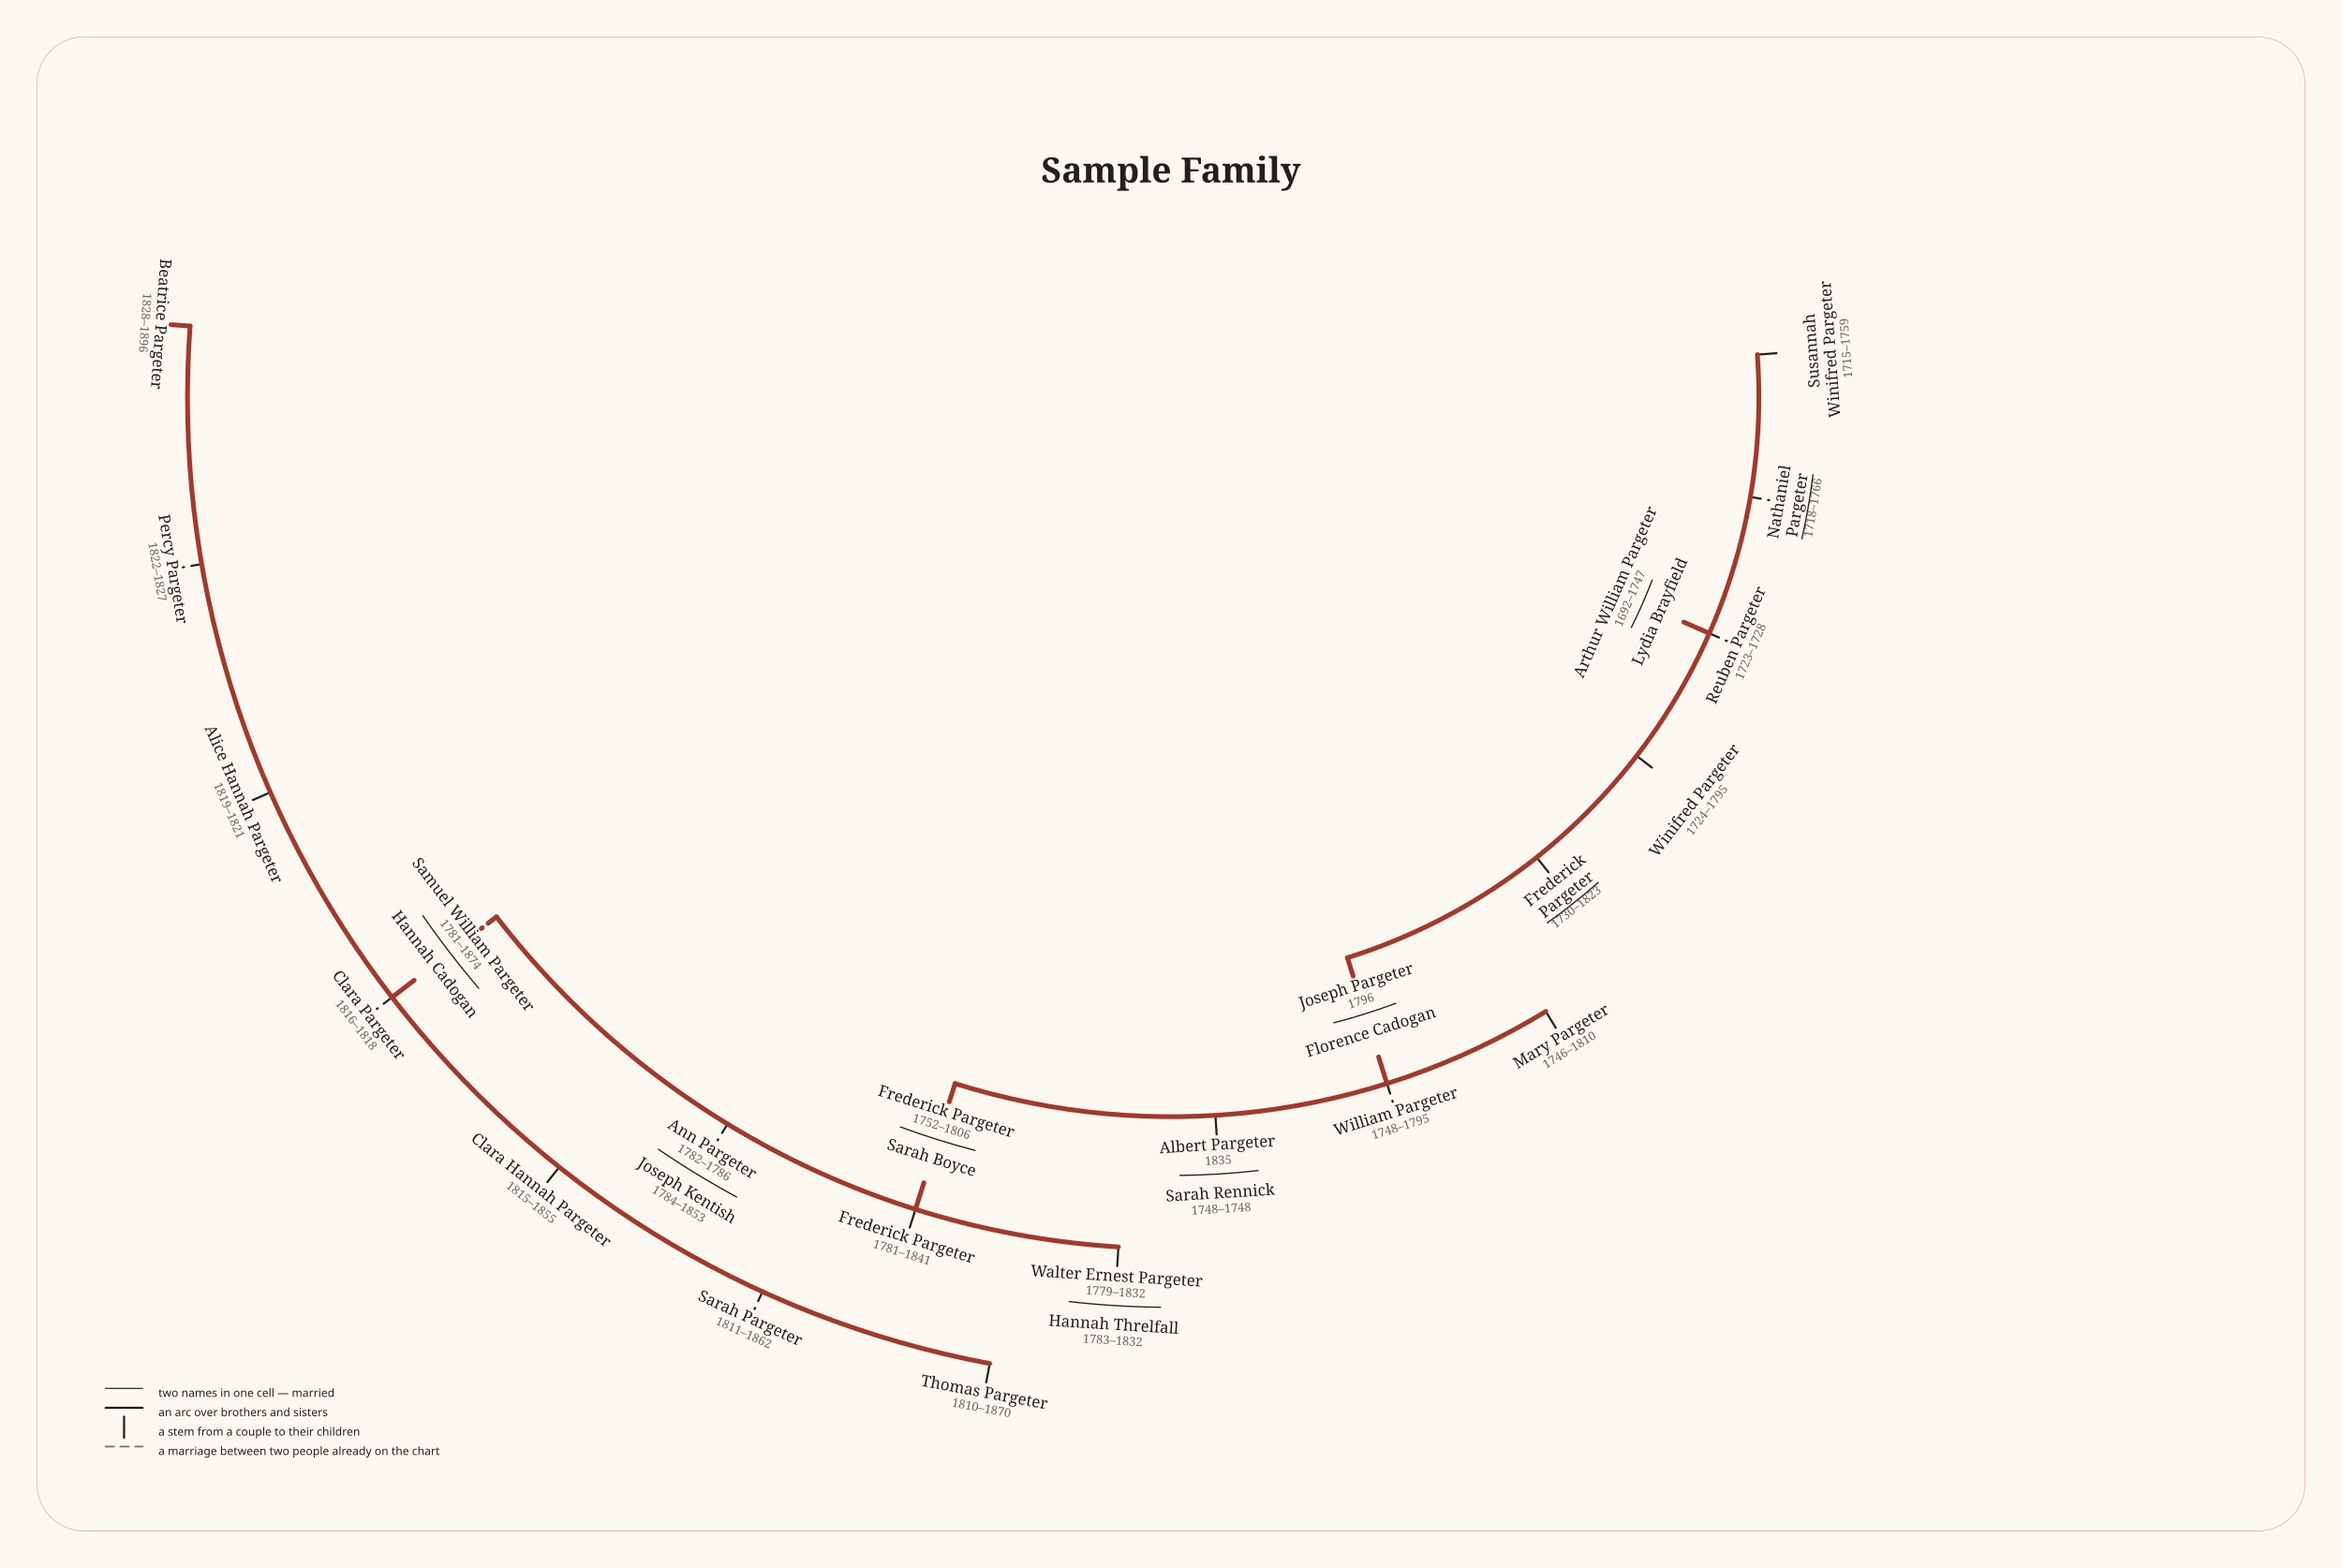
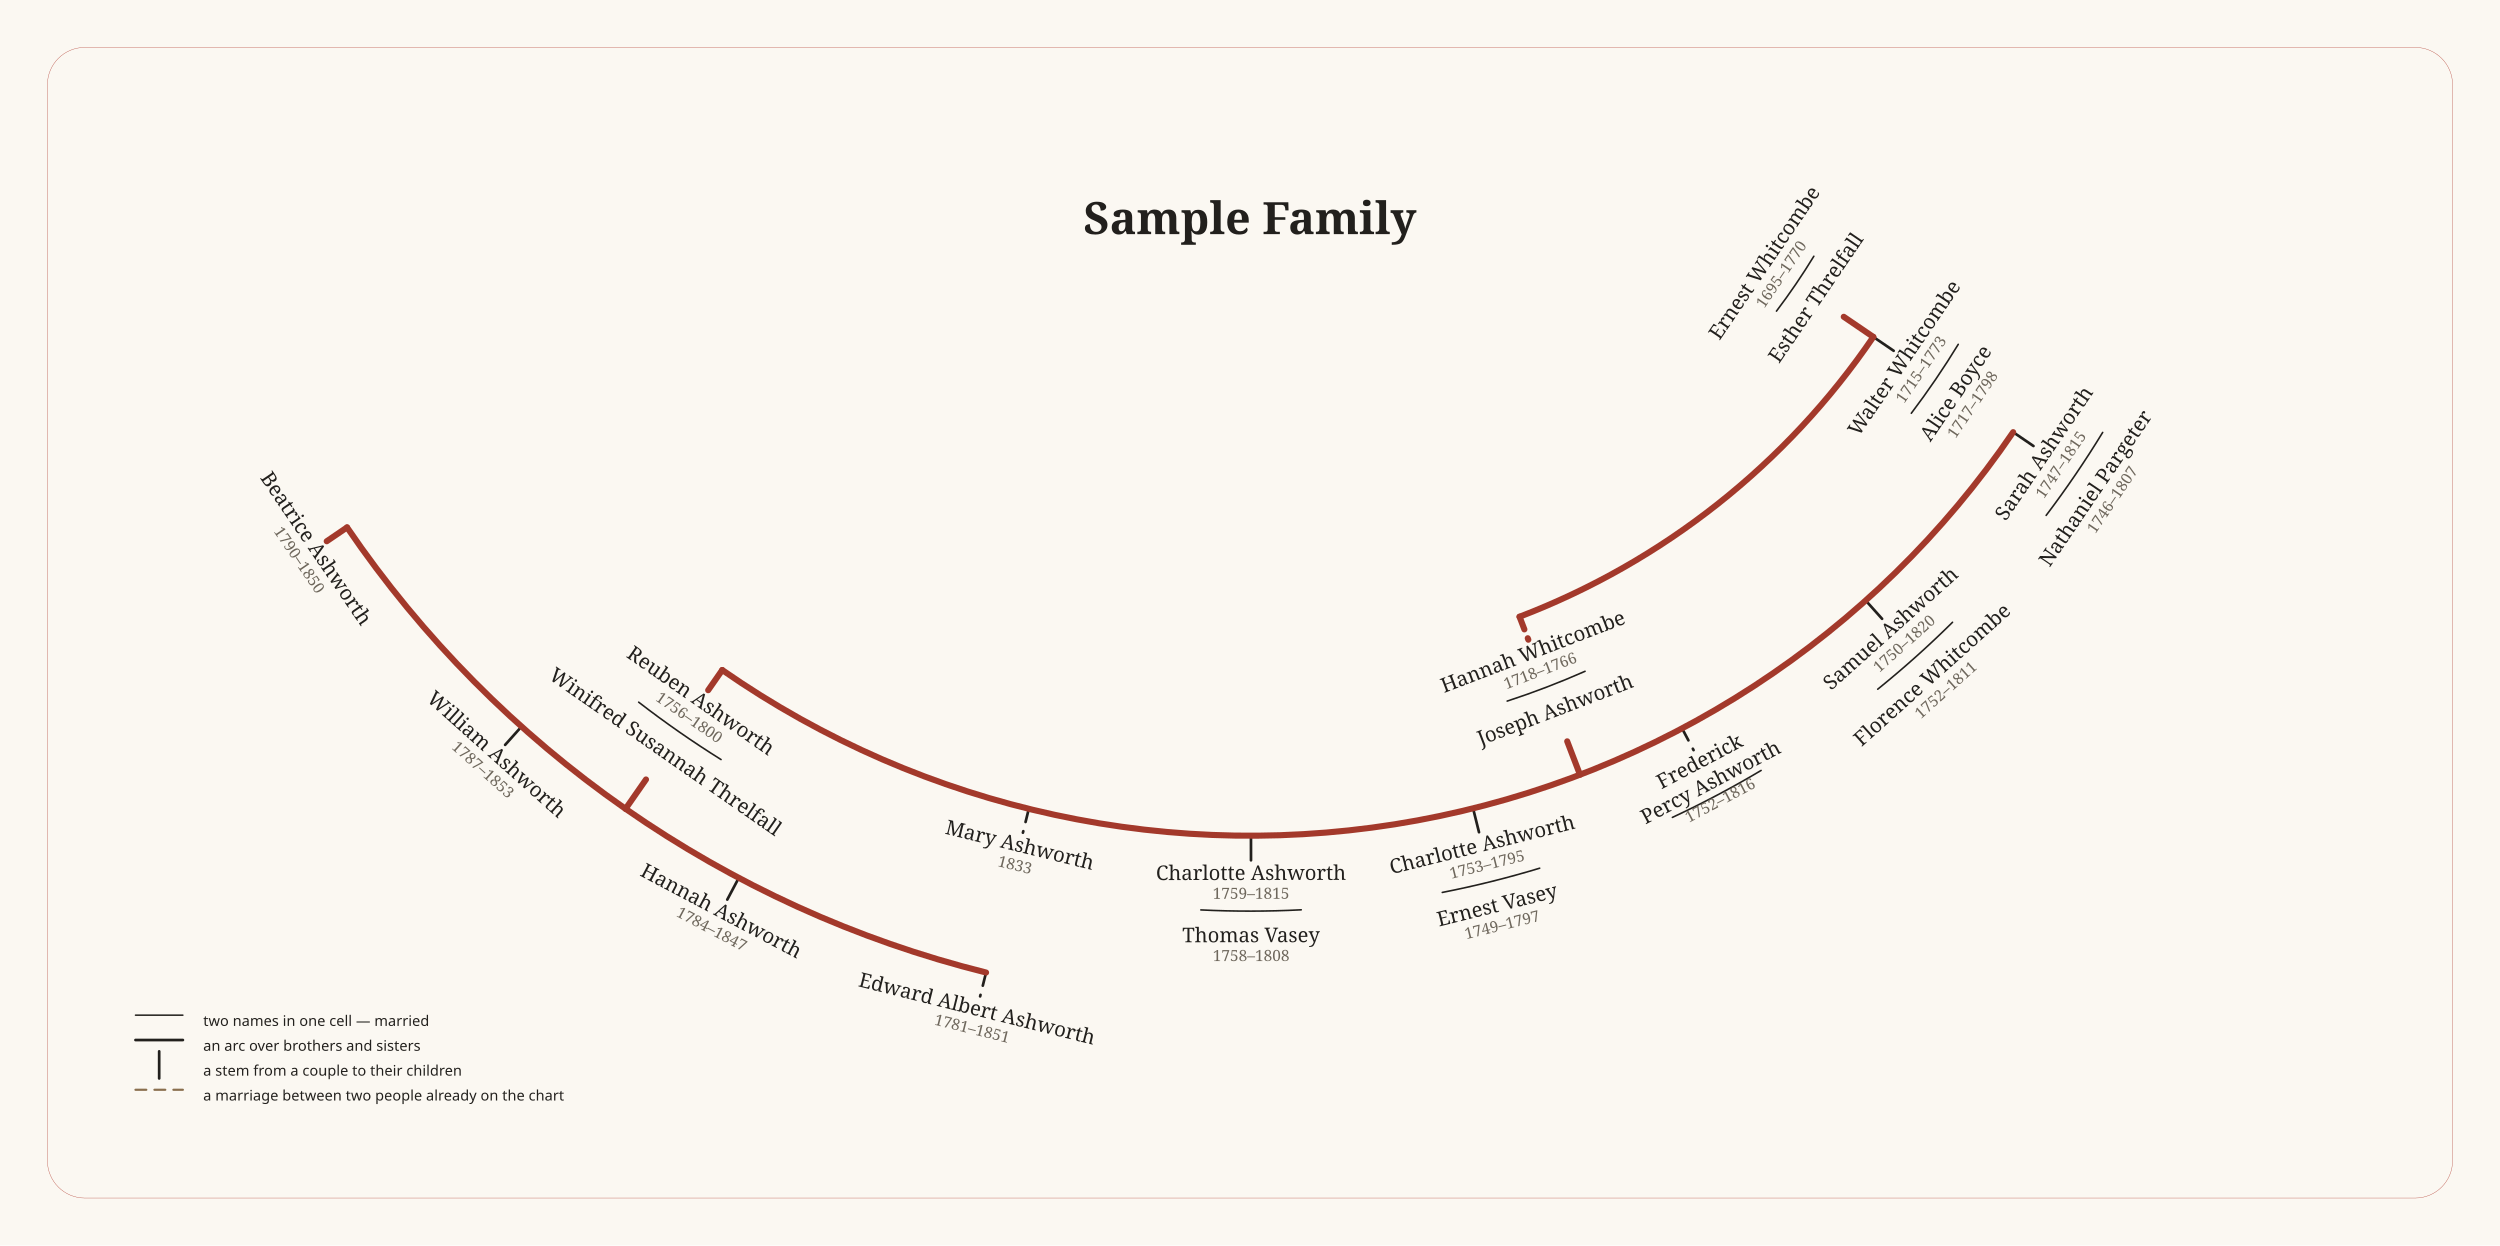
- <svg xmlns="http://www.w3.org/2000/svg" width="443.57mm" height="296.995mm" viewBox="0 0 443.57 296.995">
-   <rect x="0" y="0" width="443.57" height="296.995" fill="#FBF8F2" />
+ <svg xmlns="http://www.w3.org/2000/svg" width="369.089mm" height="183.873mm" viewBox="0 0 369.089 183.873">
+   <rect x="0" y="0" width="369.089" height="183.873" fill="#FBF8F2" />
  <g id="ENGRAVE">
-     <path d="M343.375,89.924A122.477,122.477 0 0,1 341.284,102.053" fill="none" stroke="#22201D" stroke-width="0.24" stroke-linecap="round" stroke-linejoin="round" />
-     <path d="M312.921,109.866A97.503,97.503 0 0,1 308.983,118.838" fill="none" stroke="#22201D" stroke-width="0.24" stroke-linecap="round" stroke-linejoin="round" />
-     <path d="M302.684,167.167A122.477,122.477 0 0,1 293.047,174.821" fill="none" stroke="#22201D" stroke-width="0.24" stroke-linecap="round" stroke-linejoin="round" />
-     <path d="M264.357,190.05A122.477,122.477 0 0,1 252.616,193.743" fill="none" stroke="#22201D" stroke-width="0.24" stroke-linecap="round" stroke-linejoin="round" />
-     <path d="M238.272,221.737A147.452,147.452 0 0,1 223.483,222.652" fill="none" stroke="#22201D" stroke-width="0.24" stroke-linecap="round" stroke-linejoin="round" />
-     <path d="M219.799,247.625A172.426,172.426 0 0,1 202.505,246.555" fill="none" stroke="#22201D" stroke-width="0.24" stroke-linecap="round" stroke-linejoin="round" />
-     <path d="M184.667,217.913A147.452,147.452 0 0,1 170.532,213.468" fill="none" stroke="#22201D" stroke-width="0.24" stroke-linecap="round" stroke-linejoin="round" />
-     <path d="M139.51,226.741A172.426,172.426 0 0,1 124.718,217.719" fill="none" stroke="#22201D" stroke-width="0.24" stroke-linecap="round" stroke-linejoin="round" />
-     <path d="M90.671,187.192A172.426,172.426 0 0,1 80.094,173.468" fill="none" stroke="#22201D" stroke-width="0.24" stroke-linecap="round" stroke-linejoin="round" />
-     <path d="M332.839,67.172L336.459,66.91" fill="none" stroke="#22201D" stroke-width="0.4" stroke-linecap="round" stroke-linejoin="round" />
-     <path d="M331.511,94.124L335.088,94.74" fill="none" stroke="#22201D" stroke-width="0.4" stroke-linecap="round" stroke-linejoin="round" stroke-dasharray="2,1.4" />
-     <path d="M323.739,119.965L327.063,121.424" fill="none" stroke="#22201D" stroke-width="0.4" stroke-linecap="round" stroke-linejoin="round" stroke-dasharray="2,1.4" />
-     <path d="M309.978,143.177L312.853,145.393" fill="none" stroke="#22201D" stroke-width="0.4" stroke-linecap="round" stroke-linejoin="round" />
-     <path d="M291.038,162.398L293.295,165.24" fill="none" stroke="#22201D" stroke-width="0.4" stroke-linecap="round" stroke-linejoin="round" />
-     <path d="M255.193,181.424L256.282,184.887" fill="none" stroke="#A3392B" stroke-width="0.9" stroke-linecap="round" stroke-linejoin="round" />
-     <path d="M292.768,191.59L294.658,194.689" fill="none" stroke="#22201D" stroke-width="0.4" stroke-linecap="round" stroke-linejoin="round" />
-     <path d="M262.686,205.248L263.775,208.711" fill="none" stroke="#22201D" stroke-width="0.4" stroke-linecap="round" stroke-linejoin="round" stroke-dasharray="2,1.4" />
-     <path d="M230.202,211.269L230.426,214.892" fill="none" stroke="#22201D" stroke-width="0.4" stroke-linecap="round" stroke-linejoin="round" />
-     <path d="M180.884,205.248L179.795,208.711" fill="none" stroke="#A3392B" stroke-width="0.9" stroke-linecap="round" stroke-linejoin="round" />
-     <path d="M211.826,236.196L211.602,239.819" fill="none" stroke="#22201D" stroke-width="0.4" stroke-linecap="round" stroke-linejoin="round" />
-     <path d="M173.39,229.072L172.301,232.535" fill="none" stroke="#22201D" stroke-width="0.4" stroke-linecap="round" stroke-linejoin="round" />
-     <path d="M137.798,212.911L135.907,216.01" fill="none" stroke="#22201D" stroke-width="0.4" stroke-linecap="round" stroke-linejoin="round" stroke-dasharray="2,1.4" />
-     <path d="M94.028,173.667L91.153,175.883" fill="none" stroke="#A3392B" stroke-width="0.9" stroke-linecap="round" stroke-linejoin="round" stroke-dasharray="2,1.4" />
-     <path d="M187.457,258.287L186.788,261.855" fill="none" stroke="#22201D" stroke-width="0.4" stroke-linecap="round" stroke-linejoin="round" />
-     <path d="M144.423,244.653L142.915,247.955" fill="none" stroke="#22201D" stroke-width="0.4" stroke-linecap="round" stroke-linejoin="round" stroke-dasharray="2,1.4" />
-     <path d="M105.932,221.066L103.674,223.908" fill="none" stroke="#22201D" stroke-width="0.4" stroke-linecap="round" stroke-linejoin="round" />
-     <path d="M74.247,188.912L71.371,191.128" fill="none" stroke="#22201D" stroke-width="0.4" stroke-linecap="round" stroke-linejoin="round" stroke-dasharray="2,1.4" />
-     <path d="M51.227,150.08L47.903,151.539" fill="none" stroke="#22201D" stroke-width="0.4" stroke-linecap="round" stroke-linejoin="round" />
-     <path d="M38.224,106.851L34.647,107.467" fill="none" stroke="#22201D" stroke-width="0.4" stroke-linecap="round" stroke-linejoin="round" stroke-dasharray="2,1.4" />
-     <path d="M36.003,61.763L32.383,61.501" fill="none" stroke="#A3392B" stroke-width="0.9" stroke-linecap="round" stroke-linejoin="round" />
-     <path d="M318.904,117.843L323.739,119.965" fill="none" stroke="#A3392B" stroke-width="0.9" stroke-linecap="round" stroke-linejoin="round" />
-     <path d="M332.839,67.172A111.344,111.344 0 0,1 255.193,181.424" fill="none" stroke="#A3392B" stroke-width="0.9" stroke-linecap="round" stroke-linejoin="round" />
-     <path d="M261.102,200.212L262.686,205.248" fill="none" stroke="#A3392B" stroke-width="0.9" stroke-linecap="round" stroke-linejoin="round" />
-     <path d="M292.768,191.59A136.319,136.319 0 0,1 180.884,205.248" fill="none" stroke="#A3392B" stroke-width="0.9" stroke-linecap="round" stroke-linejoin="round" />
-     <path d="M174.975,224.035L173.39,229.072" fill="none" stroke="#A3392B" stroke-width="0.9" stroke-linecap="round" stroke-linejoin="round" />
-     <path d="M211.826,236.196A161.293,161.293 0 0,1 94.028,173.667" fill="none" stroke="#A3392B" stroke-width="0.9" stroke-linecap="round" stroke-linejoin="round" />
-     <path d="M78.429,185.689L74.247,188.912" fill="none" stroke="#A3392B" stroke-width="0.9" stroke-linecap="round" stroke-linejoin="round" />
-     <path d="M187.457,258.287A186.268,186.268 0 0,1 36.003,61.763" fill="none" stroke="#A3392B" stroke-width="0.9" stroke-linecap="round" stroke-linejoin="round" />
-     <text x="305.788" y="112.085" font-family="Georgia, 'Iowan Old Style', serif" font-size="3" fill="#22201D" text-anchor="middle" dominant-baseline="central" transform="rotate(-66.3,305.7877,112.0848)">Arthur William Pargeter</text>
-     <text x="308.592" y="113.316" font-family="Georgia, 'Iowan Old Style', serif" font-size="2.28" fill="#6E675C" text-anchor="middle" dominant-baseline="central" transform="rotate(-66.3,308.5918,113.3157)">1692–1747</text>
-     <text x="314.2" y="115.778" font-family="Georgia, 'Iowan Old Style', serif" font-size="3" fill="#22201D" text-anchor="middle" dominant-baseline="central" transform="rotate(-66.3,314.2001,115.7776)">Lydia Brayfield</text>
-     <text x="342.992" y="66.437" font-family="Georgia, 'Iowan Old Style', serif" font-size="3" fill="#22201D" text-anchor="middle" dominant-baseline="central" transform="rotate(-94.14,342.9917,66.4368)">Susannah</text>
-     <text x="346.463" y="66.186" font-family="Georgia, 'Iowan Old Style', serif" font-size="3" fill="#22201D" text-anchor="middle" dominant-baseline="central" transform="rotate(-94.14,346.4626,66.1856)">Winifred Pargeter</text>
-     <text x="349.517" y="65.965" font-family="Georgia, 'Iowan Old Style', serif" font-size="2.28" fill="#6E675C" text-anchor="middle" dominant-baseline="central" transform="rotate(-94.14,349.517,65.9645)">1715–1759</text>
-     <text x="336.803" y="95.036" font-family="Georgia, 'Iowan Old Style', serif" font-size="3" fill="#22201D" text-anchor="middle" dominant-baseline="central" transform="rotate(-80.22,336.803,95.0359)">Nathaniel</text>
-     <text x="340.232" y="95.627" font-family="Georgia, 'Iowan Old Style', serif" font-size="3" fill="#22201D" text-anchor="middle" dominant-baseline="central" transform="rotate(-80.22,340.2324,95.627)">Pargeter</text>
-     <text x="343.25" y="96.147" font-family="Georgia, 'Iowan Old Style', serif" font-size="2.28" fill="#6E675C" text-anchor="middle" dominant-baseline="central" transform="rotate(-80.22,343.2503,96.1472)">1718–1766</text>
-     <text x="328.656" y="122.123" font-family="Georgia, 'Iowan Old Style', serif" font-size="3" fill="#22201D" text-anchor="middle" dominant-baseline="central" transform="rotate(-66.3,328.6558,122.1232)">Reuben Pargeter</text>
-     <text x="331.46" y="123.354" font-family="Georgia, 'Iowan Old Style', serif" font-size="2.28" fill="#6E675C" text-anchor="middle" dominant-baseline="central" transform="rotate(-66.3,331.4599,123.3541)">1723–1728</text>
-     <text x="320.798" y="151.515" font-family="Georgia, 'Iowan Old Style', serif" font-size="3" fill="#22201D" text-anchor="middle" dominant-baseline="central" transform="rotate(-52.38,320.7975,151.5153)">Winifred Pargeter</text>
-     <text x="323.223" y="153.385" font-family="Georgia, 'Iowan Old Style', serif" font-size="2.28" fill="#6E675C" text-anchor="middle" dominant-baseline="central" transform="rotate(-52.38,323.2232,153.3846)">1724–1795</text>
-     <text x="294.377" y="166.602" font-family="Georgia, 'Iowan Old Style', serif" font-size="3" fill="#22201D" text-anchor="middle" dominant-baseline="central" transform="rotate(-38.46,294.3774,166.6025)">Frederick</text>
-     <text x="296.542" y="169.327" font-family="Georgia, 'Iowan Old Style', serif" font-size="3" fill="#22201D" text-anchor="middle" dominant-baseline="central" transform="rotate(-38.46,296.5419,169.3275)">Pargeter</text>
-     <text x="298.447" y="171.725" font-family="Georgia, 'Iowan Old Style', serif" font-size="2.28" fill="#6E675C" text-anchor="middle" dominant-baseline="central" transform="rotate(-38.46,298.4466,171.7254)">1730–1823</text>
-     <text x="256.804" y="186.547" font-family="Georgia, 'Iowan Old Style', serif" font-size="3" fill="#22201D" text-anchor="middle" dominant-baseline="central" transform="rotate(-17.46,256.8038,186.5471)">Joseph Pargeter</text>
-     <text x="257.723" y="189.468" font-family="Georgia, 'Iowan Old Style', serif" font-size="2.28" fill="#6E675C" text-anchor="middle" dominant-baseline="central" transform="rotate(-17.46,257.7226,189.4684)">1796</text>
-     <text x="259.56" y="195.311" font-family="Georgia, 'Iowan Old Style', serif" font-size="3" fill="#22201D" text-anchor="middle" dominant-baseline="central" transform="rotate(-17.46,259.5603,195.311)">Florence Cadogan</text>
-     <text x="295.564" y="196.174" font-family="Georgia, 'Iowan Old Style', serif" font-size="3" fill="#22201D" text-anchor="middle" dominant-baseline="central" transform="rotate(-31.38,295.5638,196.1745)">Mary Pargeter</text>
-     <text x="297.158" y="198.789" font-family="Georgia, 'Iowan Old Style', serif" font-size="2.28" fill="#6E675C" text-anchor="middle" dominant-baseline="central" transform="rotate(-31.38,297.1584,198.7889)">1746–1810</text>
-     <text x="264.297" y="210.371" font-family="Georgia, 'Iowan Old Style', serif" font-size="3" fill="#22201D" text-anchor="middle" dominant-baseline="central" transform="rotate(-17.46,264.2971,210.3708)">William Pargeter</text>
-     <text x="265.216" y="213.292" font-family="Georgia, 'Iowan Old Style', serif" font-size="2.28" fill="#6E675C" text-anchor="middle" dominant-baseline="central" transform="rotate(-17.46,265.2159,213.2921)">1748–1795</text>
-     <text x="230.533" y="216.629" font-family="Georgia, 'Iowan Old Style', serif" font-size="3" fill="#22201D" text-anchor="middle" dominant-baseline="central" transform="rotate(-3.54,230.5334,216.6286)">Albert Pargeter</text>
-     <text x="230.722" y="219.685" font-family="Georgia, 'Iowan Old Style', serif" font-size="2.28" fill="#6E675C" text-anchor="middle" dominant-baseline="central" transform="rotate(-3.54,230.7225,219.6851)">1835</text>
-     <text x="231.101" y="225.798" font-family="Georgia, 'Iowan Old Style', serif" font-size="3" fill="#22201D" text-anchor="middle" dominant-baseline="central" transform="rotate(-3.54,231.1007,225.7982)">Sarah Rennick</text>
-     <text x="231.29" y="228.855" font-family="Georgia, 'Iowan Old Style', serif" font-size="2.28" fill="#6E675C" text-anchor="middle" dominant-baseline="central" transform="rotate(-3.54,231.2898,228.8548)">1748–1748</text>
-     <text x="179.273" y="210.371" font-family="Georgia, 'Iowan Old Style', serif" font-size="3" fill="#22201D" text-anchor="middle" dominant-baseline="central" transform="rotate(17.46,179.2725,210.3708)">Frederick Pargeter</text>
-     <text x="178.354" y="213.292" font-family="Georgia, 'Iowan Old Style', serif" font-size="2.28" fill="#6E675C" text-anchor="middle" dominant-baseline="central" transform="rotate(17.46,178.3537,213.2921)">1752–1806</text>
-     <text x="176.516" y="219.135" font-family="Georgia, 'Iowan Old Style', serif" font-size="3" fill="#22201D" text-anchor="middle" dominant-baseline="central" transform="rotate(17.46,176.516,219.1348)">Sarah Boyce</text>
-     <text x="211.494" y="241.555" font-family="Georgia, 'Iowan Old Style', serif" font-size="3" fill="#22201D" text-anchor="middle" dominant-baseline="central" transform="rotate(3.54,211.4941,241.5553)">Walter Ernest Pargeter</text>
-     <text x="211.305" y="244.612" font-family="Georgia, 'Iowan Old Style', serif" font-size="2.28" fill="#6E675C" text-anchor="middle" dominant-baseline="central" transform="rotate(3.54,211.305,244.6119)">1779–1832</text>
-     <text x="210.927" y="250.725" font-family="Georgia, 'Iowan Old Style', serif" font-size="3" fill="#22201D" text-anchor="middle" dominant-baseline="central" transform="rotate(3.54,210.9269,250.725)">Hannah Threlfall</text>
-     <text x="210.738" y="253.781" font-family="Georgia, 'Iowan Old Style', serif" font-size="2.28" fill="#6E675C" text-anchor="middle" dominant-baseline="central" transform="rotate(3.54,210.7378,253.7815)">1783–1832</text>
-     <text x="171.779" y="234.195" font-family="Georgia, 'Iowan Old Style', serif" font-size="3" fill="#22201D" text-anchor="middle" dominant-baseline="central" transform="rotate(17.46,171.7792,234.1946)">Frederick Pargeter</text>
-     <text x="170.86" y="237.116" font-family="Georgia, 'Iowan Old Style', serif" font-size="2.28" fill="#6E675C" text-anchor="middle" dominant-baseline="central" transform="rotate(17.46,170.8603,237.1159)">1781–1841</text>
-     <text x="135.001" y="217.496" font-family="Georgia, 'Iowan Old Style', serif" font-size="3" fill="#22201D" text-anchor="middle" dominant-baseline="central" transform="rotate(31.38,135.0013,217.4959)">Ann Pargeter</text>
-     <text x="133.407" y="220.11" font-family="Georgia, 'Iowan Old Style', serif" font-size="2.28" fill="#6E675C" text-anchor="middle" dominant-baseline="central" transform="rotate(31.38,133.4067,220.1104)">1782–1786</text>
-     <text x="130.217" y="225.339" font-family="Georgia, 'Iowan Old Style', serif" font-size="3" fill="#22201D" text-anchor="middle" dominant-baseline="central" transform="rotate(31.38,130.2174,225.3393)">Joseph Kentish</text>
-     <text x="128.623" y="227.954" font-family="Georgia, 'Iowan Old Style', serif" font-size="2.28" fill="#6E675C" text-anchor="middle" dominant-baseline="central" transform="rotate(31.38,128.6228,227.9538)">1784–1853</text>
-     <text x="89.775" y="176.945" font-family="Georgia, 'Iowan Old Style', serif" font-size="3" fill="#22201D" text-anchor="middle" dominant-baseline="central" transform="rotate(52.38,89.7748,176.945)">Samuel William Pargeter</text>
-     <text x="87.349" y="178.814" font-family="Georgia, 'Iowan Old Style', serif" font-size="2.28" fill="#6E675C" text-anchor="middle" dominant-baseline="central" transform="rotate(52.38,87.3491,178.8143)">1781–1874</text>
-     <text x="82.498" y="182.553" font-family="Georgia, 'Iowan Old Style', serif" font-size="3" fill="#22201D" text-anchor="middle" dominant-baseline="central" transform="rotate(52.38,82.4978,182.553)">Hannah Cadogan</text>
-     <text x="186.467" y="263.565" font-family="Georgia, 'Iowan Old Style', serif" font-size="3" fill="#22201D" text-anchor="middle" dominant-baseline="central" transform="rotate(10.62,186.4671,263.5652)">Thomas Pargeter</text>
-     <text x="185.903" y="266.575" font-family="Georgia, 'Iowan Old Style', serif" font-size="2.28" fill="#6E675C" text-anchor="middle" dominant-baseline="central" transform="rotate(10.62,185.9027,266.5751)">1810–1870</text>
-     <text x="142.192" y="249.537" font-family="Georgia, 'Iowan Old Style', serif" font-size="3" fill="#22201D" text-anchor="middle" dominant-baseline="central" transform="rotate(24.54,142.1923,249.5374)">Sarah Pargeter</text>
-     <text x="140.92" y="252.323" font-family="Georgia, 'Iowan Old Style', serif" font-size="2.28" fill="#6E675C" text-anchor="middle" dominant-baseline="central" transform="rotate(24.54,140.9204,252.3232)">1811–1862</text>
-     <text x="102.592" y="225.27" font-family="Georgia, 'Iowan Old Style', serif" font-size="3" fill="#22201D" text-anchor="middle" dominant-baseline="central" transform="rotate(38.46,102.5923,225.2705)">Clara Hannah Pargeter</text>
-     <text x="100.688" y="227.668" font-family="Georgia, 'Iowan Old Style', serif" font-size="2.28" fill="#6E675C" text-anchor="middle" dominant-baseline="central" transform="rotate(38.46,100.6876,227.6685)">1815–1855</text>
-     <text x="69.993" y="192.19" font-family="Georgia, 'Iowan Old Style', serif" font-size="3" fill="#22201D" text-anchor="middle" dominant-baseline="central" transform="rotate(52.38,69.9931,192.1899)">Clara Pargeter</text>
-     <text x="67.567" y="194.059" font-family="Georgia, 'Iowan Old Style', serif" font-size="2.28" fill="#6E675C" text-anchor="middle" dominant-baseline="central" transform="rotate(52.38,67.5675,194.0592)">1816–1818</text>
-     <text x="46.309" y="152.238" font-family="Georgia, 'Iowan Old Style', serif" font-size="3" fill="#22201D" text-anchor="middle" dominant-baseline="central" transform="rotate(66.3,46.3094,152.2384)">Alice Hannah Pargeter</text>
-     <text x="43.505" y="153.469" font-family="Georgia, 'Iowan Old Style', serif" font-size="2.28" fill="#6E675C" text-anchor="middle" dominant-baseline="central" transform="rotate(66.3,43.5053,153.4694)">1819–1821</text>
-     <text x="32.932" y="107.763" font-family="Georgia, 'Iowan Old Style', serif" font-size="3" fill="#22201D" text-anchor="middle" dominant-baseline="central" transform="rotate(80.22,32.9322,107.7627)">Percy Pargeter</text>
-     <text x="29.914" y="108.283" font-family="Georgia, 'Iowan Old Style', serif" font-size="2.28" fill="#6E675C" text-anchor="middle" dominant-baseline="central" transform="rotate(80.22,29.9143,108.2829)">1822–1827</text>
-     <text x="30.647" y="61.375" font-family="Georgia, 'Iowan Old Style', serif" font-size="3" fill="#22201D" text-anchor="middle" dominant-baseline="central" transform="rotate(94.14,30.6473,61.3751)">Beatrice Pargeter</text>
-     <text x="27.593" y="61.154" font-family="Georgia, 'Iowan Old Style', serif" font-size="2.28" fill="#6E675C" text-anchor="middle" dominant-baseline="central" transform="rotate(94.14,27.5928,61.154)">1828–1896</text>
-     <text x="221.785" y="32" font-family="Georgia, 'Iowan Old Style', serif" font-size="6.6" fill="#22201D" text-anchor="middle" dominant-baseline="central" font-weight="600">Sample Family</text>
-     <path d="M 20.000,262.995 L 27.000,262.995" fill="none" stroke="#22201D" stroke-width="0.22" stroke-linecap="round" stroke-linejoin="round" />
-     <text x="30" y="263.751" font-family="sans-serif" font-size="2.16" fill="#22201D" text-anchor="start" dominant-baseline="central">two names in one cell — married</text>
-     <path d="M 20.000,266.667 L 27.000,266.667" fill="none" stroke="#22201D" stroke-width="0.4" stroke-linecap="round" stroke-linejoin="round" />
-     <text x="30" y="267.423" font-family="sans-serif" font-size="2.16" fill="#22201D" text-anchor="start" dominant-baseline="central">an arc over brothers and sisters</text>
-     <path d="M 23.500,268.339 L 23.500,272.339" fill="none" stroke="#22201D" stroke-width="0.4" stroke-linecap="round" stroke-linejoin="round" />
-     <text x="30" y="271.095" font-family="sans-serif" font-size="2.16" fill="#22201D" text-anchor="start" dominant-baseline="central">a stem from a couple to their children</text>
-     <path d="M 20.000,274.011 L 27.000,274.011" fill="none" stroke="#8A6F4E" stroke-width="0.32" stroke-linecap="round" stroke-linejoin="round" stroke-dasharray="1.6,1.2" />
-     <text x="30" y="274.767" font-family="sans-serif" font-size="2.16" fill="#22201D" text-anchor="start" dominant-baseline="central">a marriage between two people already on the chart</text>
+     <path d="M267.786,37.833A97.503,97.503 0 0,1 262.27,45.931" fill="none" stroke="#22201D" stroke-width="0.24" stroke-linecap="round" stroke-linejoin="round" />
+     <path d="M289.107,50.838A122.477,122.477 0 0,1 282.179,61.01" fill="none" stroke="#22201D" stroke-width="0.24" stroke-linecap="round" stroke-linejoin="round" />
+     <path d="M310.429,63.842A147.452,147.452 0 0,1 302.087,76.089" fill="none" stroke="#22201D" stroke-width="0.24" stroke-linecap="round" stroke-linejoin="round" />
+     <path d="M288.261,91.871A147.452,147.452 0 0,1 277.219,101.751" fill="none" stroke="#22201D" stroke-width="0.24" stroke-linecap="round" stroke-linejoin="round" />
+     <path d="M260.002,113.744A147.452,147.452 0 0,1 246.907,120.677" fill="none" stroke="#22201D" stroke-width="0.24" stroke-linecap="round" stroke-linejoin="round" />
+     <path d="M234.008,99.107A122.477,122.477 0 0,1 222.514,103.506" fill="none" stroke="#22201D" stroke-width="0.24" stroke-linecap="round" stroke-linejoin="round" />
+     <path d="M227.31,128.176A147.452,147.452 0 0,1 212.932,131.756" fill="none" stroke="#22201D" stroke-width="0.24" stroke-linecap="round" stroke-linejoin="round" />
+     <path d="M192.107,134.32A147.452,147.452 0 0,1 177.29,134.336" fill="none" stroke="#22201D" stroke-width="0.24" stroke-linecap="round" stroke-linejoin="round" />
+     <path d="M106.45,112.136A147.452,147.452 0 0,1 94.292,103.667" fill="none" stroke="#22201D" stroke-width="0.24" stroke-linecap="round" stroke-linejoin="round" />
+     <path d="M276.57,49.744L279.57,51.787" fill="none" stroke="#22201D" stroke-width="0.4" stroke-linecap="round" stroke-linejoin="round" />
+     <path d="M224.338,91.053L225.635,94.443" fill="none" stroke="#A3392B" stroke-width="0.9" stroke-linecap="round" stroke-linejoin="round" stroke-dasharray="2,1.4" />
+     <path d="M297.211,63.803L300.211,65.847" fill="none" stroke="#22201D" stroke-width="0.4" stroke-linecap="round" stroke-linejoin="round" />
+     <path d="M275.441,88.653L277.861,91.358" fill="none" stroke="#22201D" stroke-width="0.4" stroke-linecap="round" stroke-linejoin="round" />
+     <path d="M248.332,107.536L250.03,110.744" fill="none" stroke="#22201D" stroke-width="0.4" stroke-linecap="round" stroke-linejoin="round" stroke-dasharray="2,1.4" />
+     <path d="M217.477,119.344L218.353,122.866" fill="none" stroke="#22201D" stroke-width="0.4" stroke-linecap="round" stroke-linejoin="round" />
+     <path d="M184.687,123.381L184.691,127.011" fill="none" stroke="#22201D" stroke-width="0.4" stroke-linecap="round" stroke-linejoin="round" />
+     <path d="M151.889,119.412L151.019,122.936" fill="none" stroke="#22201D" stroke-width="0.4" stroke-linecap="round" stroke-linejoin="round" stroke-dasharray="2,1.4" />
+     <path d="M106.628,98.919L104.553,101.898" fill="none" stroke="#A3392B" stroke-width="0.9" stroke-linecap="round" stroke-linejoin="round" />
+     <path d="M145.578,143.578L144.702,147.101" fill="none" stroke="#22201D" stroke-width="0.4" stroke-linecap="round" stroke-linejoin="round" stroke-dasharray="2,1.4" />
+     <path d="M109.07,129.608L107.372,132.816" fill="none" stroke="#22201D" stroke-width="0.4" stroke-linecap="round" stroke-linejoin="round" />
+     <path d="M76.995,107.265L74.575,109.97" fill="none" stroke="#22201D" stroke-width="0.4" stroke-linecap="round" stroke-linejoin="round" />
+     <path d="M51.237,77.862L48.237,79.906" fill="none" stroke="#A3392B" stroke-width="0.9" stroke-linecap="round" stroke-linejoin="round" />
+     <path d="M272.206,46.771L276.57,49.744" fill="none" stroke="#A3392B" stroke-width="0.9" stroke-linecap="round" stroke-linejoin="round" />
+     <path d="M276.57,49.744A111.344,111.344 0 0,1 224.338,91.053" fill="none" stroke="#A3392B" stroke-width="0.9" stroke-linecap="round" stroke-linejoin="round" />
+     <path d="M231.376,109.447L233.263,114.378" fill="none" stroke="#A3392B" stroke-width="0.9" stroke-linecap="round" stroke-linejoin="round" />
+     <path d="M297.211,63.803A136.319,136.319 0 0,1 106.628,98.919" fill="none" stroke="#A3392B" stroke-width="0.9" stroke-linecap="round" stroke-linejoin="round" />
+     <path d="M95.371,115.079L92.353,119.412" fill="none" stroke="#A3392B" stroke-width="0.9" stroke-linecap="round" stroke-linejoin="round" />
+     <path d="M145.578,143.578A161.293,161.293 0 0,1 51.237,77.862" fill="none" stroke="#A3392B" stroke-width="0.9" stroke-linecap="round" stroke-linejoin="round" />
+     <text x="260.367" y="38.707" font-family="Georgia, 'Iowan Old Style', serif" font-size="3" fill="#22201D" text-anchor="middle" dominant-baseline="central" transform="rotate(-55.74,260.3666,38.7074)">Ernest Whitcombe</text>
+     <text x="262.898" y="40.431" font-family="Georgia, 'Iowan Old Style', serif" font-size="2.28" fill="#6E675C" text-anchor="middle" dominant-baseline="central" transform="rotate(-55.74,262.8977,40.4314)">1695–1770</text>
+     <text x="267.96" y="43.879" font-family="Georgia, 'Iowan Old Style', serif" font-size="3" fill="#22201D" text-anchor="middle" dominant-baseline="central" transform="rotate(-55.74,267.9597,43.8793)">Esther Threlfall</text>
+     <text x="281.008" y="52.767" font-family="Georgia, 'Iowan Old Style', serif" font-size="3" fill="#22201D" text-anchor="middle" dominant-baseline="central" transform="rotate(-55.74,281.0077,52.7667)">Walter Whitcombe</text>
+     <text x="283.539" y="54.491" font-family="Georgia, 'Iowan Old Style', serif" font-size="2.28" fill="#6E675C" text-anchor="middle" dominant-baseline="central" transform="rotate(-55.74,283.5388,54.4907)">1715–1773</text>
+     <text x="288.601" y="57.939" font-family="Georgia, 'Iowan Old Style', serif" font-size="3" fill="#22201D" text-anchor="middle" dominant-baseline="central" transform="rotate(-55.74,288.6009,57.9386)">Alice Boyce</text>
+     <text x="291.132" y="59.663" font-family="Georgia, 'Iowan Old Style', serif" font-size="2.28" fill="#6E675C" text-anchor="middle" dominant-baseline="central" transform="rotate(-55.74,291.1319,59.6626)">1717–1798</text>
+     <text x="226.257" y="96.069" font-family="Georgia, 'Iowan Old Style', serif" font-size="3" fill="#22201D" text-anchor="middle" dominant-baseline="central" transform="rotate(-20.94,226.2568,96.0685)">Hannah Whitcombe</text>
+     <text x="227.351" y="98.929" font-family="Georgia, 'Iowan Old Style', serif" font-size="2.28" fill="#6E675C" text-anchor="middle" dominant-baseline="central" transform="rotate(-20.94,227.3513,98.9286)">1718–1766</text>
+     <text x="229.54" y="104.649" font-family="Georgia, 'Iowan Old Style', serif" font-size="3" fill="#22201D" text-anchor="middle" dominant-baseline="central" transform="rotate(-20.94,229.5403,104.6489)">Joseph Ashworth</text>
+     <text x="301.649" y="66.826" font-family="Georgia, 'Iowan Old Style', serif" font-size="3" fill="#22201D" text-anchor="middle" dominant-baseline="central" transform="rotate(-55.74,301.6489,66.826)">Sarah Ashworth</text>
+     <text x="304.18" y="68.55" font-family="Georgia, 'Iowan Old Style', serif" font-size="2.28" fill="#6E675C" text-anchor="middle" dominant-baseline="central" transform="rotate(-55.74,304.1799,68.55)">1747–1815</text>
+     <text x="309.242" y="71.998" font-family="Georgia, 'Iowan Old Style', serif" font-size="3" fill="#22201D" text-anchor="middle" dominant-baseline="central" transform="rotate(-55.74,309.242,71.998)">Nathaniel Pargeter</text>
+     <text x="311.773" y="73.722" font-family="Georgia, 'Iowan Old Style', serif" font-size="2.28" fill="#6E675C" text-anchor="middle" dominant-baseline="central" transform="rotate(-55.74,311.7731,73.7219)">1746–1807</text>
+     <text x="279.021" y="92.655" font-family="Georgia, 'Iowan Old Style', serif" font-size="3" fill="#22201D" text-anchor="middle" dominant-baseline="central" transform="rotate(-41.82,279.0213,92.6551)">Samuel Ashworth</text>
+     <text x="281.063" y="94.937" font-family="Georgia, 'Iowan Old Style', serif" font-size="2.28" fill="#6E675C" text-anchor="middle" dominant-baseline="central" transform="rotate(-41.82,281.0633,94.9373)">1750–1820</text>
+     <text x="285.147" y="99.502" font-family="Georgia, 'Iowan Old Style', serif" font-size="3" fill="#22201D" text-anchor="middle" dominant-baseline="central" transform="rotate(-41.82,285.1473,99.5018)">Florence Whitcombe</text>
+     <text x="287.189" y="101.784" font-family="Georgia, 'Iowan Old Style', serif" font-size="2.28" fill="#6E675C" text-anchor="middle" dominant-baseline="central" transform="rotate(-41.82,287.1893,101.784)">1752–1811</text>
+     <text x="250.845" y="112.282" font-family="Georgia, 'Iowan Old Style', serif" font-size="3" fill="#22201D" text-anchor="middle" dominant-baseline="central" transform="rotate(-27.9,250.8447,112.2821)">Frederick</text>
+     <text x="252.473" y="115.358" font-family="Georgia, 'Iowan Old Style', serif" font-size="3" fill="#22201D" text-anchor="middle" dominant-baseline="central" transform="rotate(-27.9,252.4731,115.3576)">Percy Ashworth</text>
+     <text x="253.906" y="118.064" font-family="Georgia, 'Iowan Old Style', serif" font-size="2.28" fill="#6E675C" text-anchor="middle" dominant-baseline="central" transform="rotate(-27.9,253.9061,118.0641)">1752–1816</text>
+     <text x="218.774" y="124.554" font-family="Georgia, 'Iowan Old Style', serif" font-size="3" fill="#22201D" text-anchor="middle" dominant-baseline="central" transform="rotate(-13.98,218.7739,124.5544)">Charlotte Ashworth</text>
+     <text x="219.514" y="127.526" font-family="Georgia, 'Iowan Old Style', serif" font-size="2.28" fill="#6E675C" text-anchor="middle" dominant-baseline="central" transform="rotate(-13.98,219.5137,127.5261)">1753–1795</text>
+     <text x="220.993" y="133.47" font-family="Georgia, 'Iowan Old Style', serif" font-size="3" fill="#22201D" text-anchor="middle" dominant-baseline="central" transform="rotate(-13.98,220.9934,133.4695)">Ernest Vasey</text>
+     <text x="221.733" y="136.441" font-family="Georgia, 'Iowan Old Style', serif" font-size="2.28" fill="#6E675C" text-anchor="middle" dominant-baseline="central" transform="rotate(-13.98,221.7332,136.4412)">1749–1797</text>
+     <text x="184.693" y="128.751" font-family="Georgia, 'Iowan Old Style', serif" font-size="3" fill="#22201D" text-anchor="middle" dominant-baseline="central" transform="rotate(-0.06,184.6926,128.7512)">Charlotte Ashworth</text>
+     <text x="184.696" y="131.814" font-family="Georgia, 'Iowan Old Style', serif" font-size="2.28" fill="#6E675C" text-anchor="middle" dominant-baseline="central" transform="rotate(-0.06,184.6959,131.8136)">1759–1815</text>
+     <text x="184.702" y="137.938" font-family="Georgia, 'Iowan Old Style', serif" font-size="3" fill="#22201D" text-anchor="middle" dominant-baseline="central" transform="rotate(-0.06,184.7023,137.9384)">Thomas Vasey</text>
+     <text x="184.706" y="141.001" font-family="Georgia, 'Iowan Old Style', serif" font-size="2.28" fill="#6E675C" text-anchor="middle" dominant-baseline="central" transform="rotate(-0.06,184.7055,141.0008)">1758–1808</text>
+     <text x="150.603" y="124.626" font-family="Georgia, 'Iowan Old Style', serif" font-size="3" fill="#22201D" text-anchor="middle" dominant-baseline="central" transform="rotate(13.86,150.6027,124.6258)">Mary Ashworth</text>
+     <text x="149.869" y="127.599" font-family="Georgia, 'Iowan Old Style', serif" font-size="2.28" fill="#6E675C" text-anchor="middle" dominant-baseline="central" transform="rotate(13.86,149.8691,127.5991)">1833</text>
+     <text x="103.559" y="103.325" font-family="Georgia, 'Iowan Old Style', serif" font-size="3" fill="#22201D" text-anchor="middle" dominant-baseline="central" transform="rotate(34.86,103.5588,103.3253)">Reuben Ashworth</text>
+     <text x="101.808" y="105.838" font-family="Georgia, 'Iowan Old Style', serif" font-size="2.28" fill="#6E675C" text-anchor="middle" dominant-baseline="central" transform="rotate(34.86,101.8084,105.8382)">1756–1800</text>
+     <text x="98.308" y="110.864" font-family="Georgia, 'Iowan Old Style', serif" font-size="3" fill="#22201D" text-anchor="middle" dominant-baseline="central" transform="rotate(34.86,98.3076,110.8639)">Winifred Susannah Threlfall</text>
+     <text x="144.281" y="148.789" font-family="Georgia, 'Iowan Old Style', serif" font-size="3" fill="#22201D" text-anchor="middle" dominant-baseline="central" transform="rotate(13.98,144.2812,148.7891)">Edward Albert Ashworth</text>
+     <text x="143.541" y="151.761" font-family="Georgia, 'Iowan Old Style', serif" font-size="2.28" fill="#6E675C" text-anchor="middle" dominant-baseline="central" transform="rotate(13.98,143.5414,151.7608)">1781–1851</text>
+     <text x="106.558" y="134.354" font-family="Georgia, 'Iowan Old Style', serif" font-size="3" fill="#22201D" text-anchor="middle" dominant-baseline="central" transform="rotate(27.9,106.5576,134.3537)">Hannah Ashworth</text>
+     <text x="105.125" y="137.06" font-family="Georgia, 'Iowan Old Style', serif" font-size="2.28" fill="#6E675C" text-anchor="middle" dominant-baseline="central" transform="rotate(27.9,105.1246,137.0601)">1784–1847</text>
+     <text x="73.415" y="111.267" font-family="Georgia, 'Iowan Old Style', serif" font-size="3" fill="#22201D" text-anchor="middle" dominant-baseline="central" transform="rotate(41.82,73.4145,111.2671)">William Ashworth</text>
+     <text x="71.373" y="113.549" font-family="Georgia, 'Iowan Old Style', serif" font-size="2.28" fill="#6E675C" text-anchor="middle" dominant-baseline="central" transform="rotate(41.82,71.3725,113.5493)">1787–1853</text>
+     <text x="46.799" y="80.885" font-family="Georgia, 'Iowan Old Style', serif" font-size="3" fill="#22201D" text-anchor="middle" dominant-baseline="central" transform="rotate(55.74,46.7986,80.8854)">Beatrice Ashworth</text>
+     <text x="44.267" y="82.609" font-family="Georgia, 'Iowan Old Style', serif" font-size="2.28" fill="#6E675C" text-anchor="middle" dominant-baseline="central" transform="rotate(55.74,44.2675,82.6093)">1790–1850</text>
+     <text x="184.544" y="32" font-family="Georgia, 'Iowan Old Style', serif" font-size="6.6" fill="#22201D" text-anchor="middle" dominant-baseline="central" font-weight="600">Sample Family</text>
+     <path d="M 20.000,149.873 L 27.000,149.873" fill="none" stroke="#22201D" stroke-width="0.22" stroke-linecap="round" stroke-linejoin="round" />
+     <text x="30" y="150.629" font-family="sans-serif" font-size="2.16" fill="#22201D" text-anchor="start" dominant-baseline="central">two names in one cell — married</text>
+     <path d="M 20.000,153.545 L 27.000,153.545" fill="none" stroke="#22201D" stroke-width="0.4" stroke-linecap="round" stroke-linejoin="round" />
+     <text x="30" y="154.301" font-family="sans-serif" font-size="2.16" fill="#22201D" text-anchor="start" dominant-baseline="central">an arc over brothers and sisters</text>
+     <path d="M 23.500,155.217 L 23.500,159.217" fill="none" stroke="#22201D" stroke-width="0.4" stroke-linecap="round" stroke-linejoin="round" />
+     <text x="30" y="157.973" font-family="sans-serif" font-size="2.16" fill="#22201D" text-anchor="start" dominant-baseline="central">a stem from a couple to their children</text>
+     <path d="M 20.000,160.889 L 27.000,160.889" fill="none" stroke="#8A6F4E" stroke-width="0.32" stroke-linecap="round" stroke-linejoin="round" stroke-dasharray="1.6,1.2" />
+     <text x="30" y="161.645" font-family="sans-serif" font-size="2.16" fill="#22201D" text-anchor="start" dominant-baseline="central">a marriage between two people already on the chart</text>
  </g>
  <g id="CUT">
-     <path d="M15.91,7H427.66A8.91,8.91 0 0,1 436.57,15.91V281.085A8.91,8.91 0 0,1 427.66,289.995H15.91A8.91,8.91 0 0,1 7,281.085V15.91A8.91,8.91 0 0,1 15.91,7Z" fill="none" stroke="#B03A2E" stroke-width="0.05" stroke-linecap="round" stroke-linejoin="round" />
+     <path d="M12.516,7H356.572A5.516,5.516 0 0,1 362.089,12.516V171.357A5.516,5.516 0 0,1 356.572,176.873H12.516A5.516,5.516 0 0,1 7,171.357V12.516A5.516,5.516 0 0,1 12.516,7Z" fill="none" stroke="#B03A2E" stroke-width="0.05" stroke-linecap="round" stroke-linejoin="round" />
  </g>
</svg>
